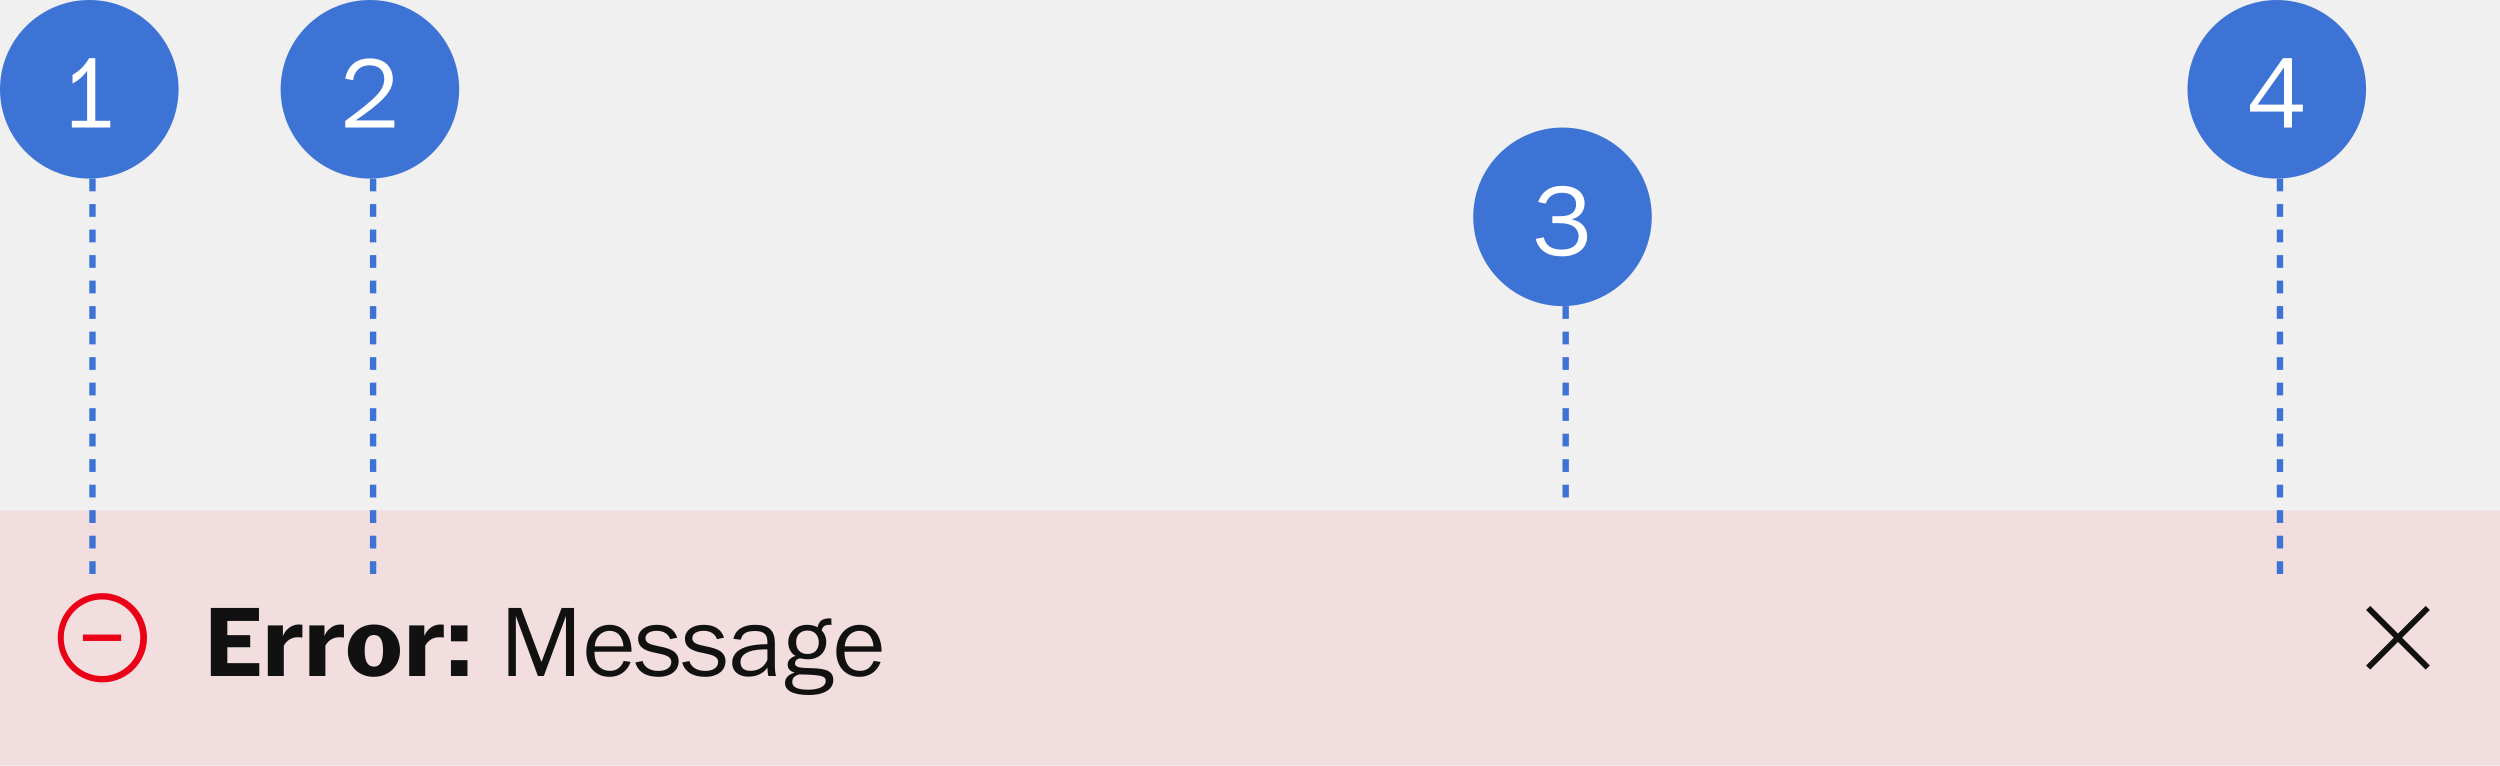
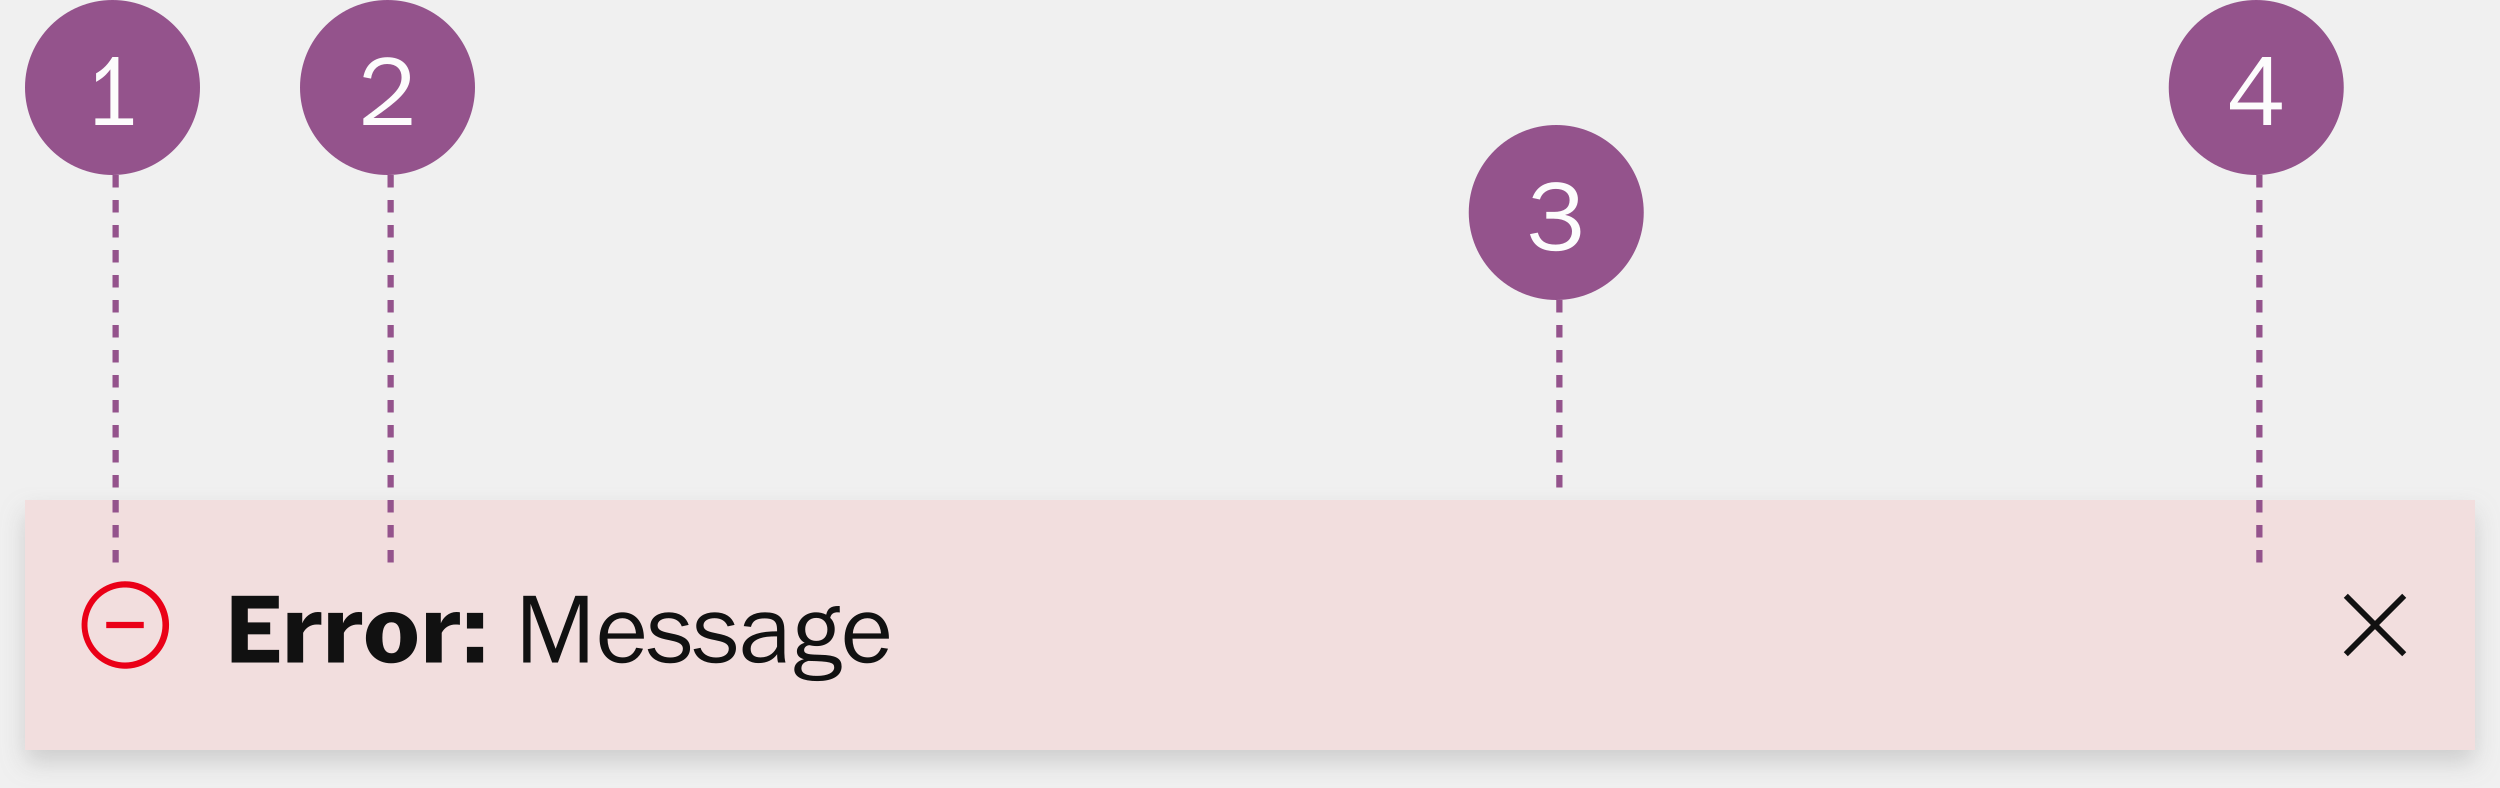
- <svg xmlns="http://www.w3.org/2000/svg" width="392" height="120" viewBox="0 0 392 120" fill="none">
-   <rect width="392" height="40" transform="translate(0 80)" fill="#F2DEDE" />
-   <rect width="360" height="28" transform="translate(0 86)" fill="#F2DEDE" />
-   <path d="M16 93C14.383 93.012 12.819 93.583 11.576 94.617C10.332 95.651 9.485 97.083 9.178 98.671C8.871 100.259 9.123 101.904 9.892 103.327C10.661 104.75 11.898 105.863 13.395 106.477C14.891 107.09 16.554 107.167 18.1 106.693C19.647 106.219 20.982 105.225 21.878 103.878C22.774 102.532 23.176 100.917 23.016 99.307C22.856 97.698 22.144 96.194 21 95.05C20.344 94.394 19.564 93.875 18.706 93.523C17.847 93.171 16.928 92.993 16 93ZM16 106C14.612 106.001 13.266 105.521 12.192 104.641C11.118 103.762 10.383 102.537 10.111 101.175C9.839 99.814 10.047 98.401 10.701 97.176C11.354 95.951 12.412 94.991 13.694 94.459C14.977 93.926 16.404 93.855 17.732 94.257C19.061 94.659 20.209 95.509 20.981 96.663C21.753 97.817 22.101 99.203 21.966 100.584C21.831 101.966 21.221 103.258 20.24 104.24C19.116 105.366 17.591 105.999 16 106Z" fill="#EA0017" />
-   <path d="M13 99.5V100.5H19V99.5H13Z" fill="#EA0017" />
-   <path d="M40.656 106V103.984H35.648V101.488H39.232V99.584H35.648V97.36H40.608V95.328H33.056V106H40.656ZM44.503 106V101.248C44.951 100.4 45.751 99.92 46.695 99.92C46.903 99.92 47.255 99.936 47.415 99.968V97.968C47.287 97.936 47.079 97.92 46.839 97.92C45.671 97.92 44.727 98.784 44.359 99.728V98.064H41.991V106H44.503ZM51.019 106V101.248C51.467 100.4 52.267 99.92 53.211 99.92C53.419 99.92 53.771 99.936 53.931 99.968V97.968C53.803 97.936 53.595 97.92 53.355 97.92C52.187 97.92 51.243 98.784 50.875 99.728V98.064H48.507V106H51.019ZM58.575 106.128C61.054 106.128 62.718 104.368 62.718 102.048C62.718 99.584 61.087 97.92 58.623 97.92C56.27 97.92 54.542 99.632 54.542 102.096C54.542 104.416 56.206 106.128 58.575 106.128ZM58.654 104.528C57.663 104.528 57.182 103.744 57.182 102.016C57.182 100.336 57.694 99.568 58.639 99.568C59.614 99.568 60.062 100.352 60.062 102.016C60.062 103.76 59.566 104.528 58.654 104.528ZM66.675 106V101.248C67.123 100.4 67.923 99.92 68.867 99.92C69.075 99.92 69.427 99.936 69.587 99.968V97.968C69.459 97.936 69.251 97.92 69.011 97.92C67.843 97.92 66.899 98.784 66.531 99.728V98.064H64.163V106H66.675ZM73.3 100.56V98.064H70.709V100.56H73.3ZM73.3 106V103.504H70.709V106H73.3ZM80.887 106V96.592L84.343 106H85.271L88.743 96.592V106H90.007V95.328H88.055L84.903 103.808L81.703 95.328H79.719V106H80.887ZM95.552 106.128C97.12 106.128 98.336 105.312 98.88 103.792L97.792 103.632C97.344 104.8 96.528 105.184 95.664 105.184C94.128 105.184 93.232 104.176 93.2 102.192H99.024C99.008 102.016 99.024 101.84 99.008 101.664C98.848 99.472 97.648 97.968 95.584 97.968C93.552 97.968 91.936 99.52 91.936 102.192C91.936 104.544 93.392 106.128 95.552 106.128ZM93.248 101.344C93.344 99.856 94.32 98.912 95.584 98.912C96.848 98.912 97.632 99.824 97.76 101.344H93.248ZM103.243 106.128C105.163 106.128 106.411 105.152 106.411 103.696C106.411 102.128 105.035 101.68 103.419 101.36C102.155 101.088 101.211 100.928 101.211 100.064C101.211 99.344 101.931 98.912 102.987 98.912C104.059 98.912 104.779 99.392 105.083 100.224L106.187 99.984C105.787 98.752 104.763 97.968 102.987 97.968C101.227 97.968 100.059 98.848 100.059 100.144C100.059 101.696 101.419 102.112 103.035 102.416C104.203 102.672 105.259 102.864 105.259 103.808C105.259 104.64 104.491 105.2 103.243 105.2C101.883 105.2 101.003 104.576 100.747 103.648L99.627 103.872C100.011 105.312 101.243 106.128 103.243 106.128ZM110.587 106.128C112.507 106.128 113.755 105.152 113.755 103.696C113.755 102.128 112.379 101.68 110.763 101.36C109.499 101.088 108.555 100.928 108.555 100.064C108.555 99.344 109.275 98.912 110.331 98.912C111.403 98.912 112.123 99.392 112.427 100.224L113.531 99.984C113.131 98.752 112.107 97.968 110.331 97.968C108.571 97.968 107.403 98.848 107.403 100.144C107.403 101.696 108.763 102.112 110.379 102.416C111.547 102.672 112.603 102.864 112.603 103.808C112.603 104.64 111.835 105.2 110.587 105.2C109.227 105.2 108.347 104.576 108.091 103.648L106.971 103.872C107.355 105.312 108.587 106.128 110.587 106.128ZM117.322 106.096C118.794 106.096 119.722 105.536 120.346 104.672C120.33 105.072 120.394 105.728 120.49 106H121.674C121.546 105.504 121.498 104.96 121.498 104.464V100.88C121.498 98.896 120.634 97.968 118.394 97.968C116.522 97.968 115.29 98.736 115.002 100.176L116.154 100.304C116.41 99.296 117.082 98.944 118.362 98.944C119.69 98.944 120.202 99.408 120.298 100.272C120.33 100.464 120.33 100.736 120.33 101.008C119.706 101.024 119.178 101.024 118.538 101.104C116.378 101.36 114.81 102.208 114.81 103.92C114.81 105.36 115.93 106.096 117.322 106.096ZM117.69 105.184C116.634 105.184 116.106 104.704 116.106 103.792C116.106 102.8 116.986 102.112 118.698 101.888C119.194 101.824 119.77 101.824 120.33 101.824V103.456C119.994 104.272 119.194 105.184 117.69 105.184ZM126.8 108.976C129.36 108.976 130.656 108.016 130.656 106.64C130.656 105.344 129.76 104.816 127.248 104.768C125.648 104.72 124.656 104.72 124.656 104.016C124.656 103.536 125.104 103.232 125.52 103.232C125.648 103.264 126.16 103.376 126.672 103.376C128.464 103.376 129.552 102.24 129.552 100.672C129.552 99.856 129.248 99.232 128.832 98.864C128.96 98.288 129.296 97.952 130.096 97.968C130.192 97.968 130.272 97.984 130.368 98L130.352 96.96C130.304 96.96 130.208 96.96 130.16 96.96C128.816 96.944 128.384 97.488 128.192 98.352C127.712 98.096 127.136 97.968 126.544 97.968C124.96 97.968 123.6 99.056 123.6 100.672C123.6 101.632 123.984 102.448 124.752 102.848C124.048 103.04 123.504 103.52 123.504 104.192C123.504 104.8 123.824 105.248 124.624 105.472C123.664 105.712 123.088 106.304 123.088 107.088C123.088 108.304 124.368 108.976 126.8 108.976ZM126.608 102.544C125.536 102.544 124.832 101.904 124.832 100.672C124.832 99.68 125.44 98.864 126.608 98.864C127.792 98.864 128.384 99.728 128.384 100.688C128.384 101.872 127.728 102.544 126.608 102.544ZM126.704 108.144C124.944 108.144 124.224 107.696 124.224 106.944C124.224 106.24 124.704 105.92 125.328 105.744C128.88 105.824 129.472 106 129.472 106.8C129.472 107.6 128.464 108.144 126.704 108.144ZM134.755 106.128C136.323 106.128 137.539 105.312 138.083 103.792L136.995 103.632C136.547 104.8 135.731 105.184 134.867 105.184C133.331 105.184 132.435 104.176 132.403 102.192H138.227C138.211 102.016 138.227 101.84 138.211 101.664C138.051 99.472 136.851 97.968 134.787 97.968C132.755 97.968 131.139 99.52 131.139 102.192C131.139 104.544 132.595 106.128 134.755 106.128ZM132.451 101.344C132.547 99.856 133.523 98.912 134.787 98.912C136.051 98.912 136.835 99.824 136.963 101.344H132.451Z" fill="#111111" />
-   <rect width="32" height="32" transform="translate(360 84)" fill="#F2DEDE" />
-   <path d="M381 95.65L380.35 95L376 99.34L371.65 95L371 95.65L375.34 100L371 104.35L371.65 105L376 100.66L380.35 105L381 104.35L376.66 100L381 95.65Z" fill="#111111" />
-   <rect width="28" height="28" rx="14" fill="#3D73D5" />
-   <path d="M17.293 20V18.944H14.941V9.12H13.981C13.293 10.256 12.541 11.088 11.373 11.728V13.104C12.893 12.24 13.277 11.552 13.661 11.104V18.944H11.261V20H17.293Z" fill="white" />
-   <line x1="14.5" y1="28" x2="14.5" y2="90" stroke="#3D73D5" stroke-dasharray="2 2" />
-   <rect x="44" width="28" height="28" rx="14" fill="#3D73D5" />
-   <path d="M61.832 20V18.88H55.752C59.72 16.176 61.592 14.432 61.592 12.416C61.592 10.448 60.248 9.152 57.992 9.152C55.8 9.152 54.488 10.4 54.136 12.336L55.368 12.576C55.56 11.056 56.552 10.24 57.944 10.24C59.528 10.24 60.248 11.168 60.248 12.336C60.248 14.144 59.112 15.28 54.136 18.96V20H61.832Z" fill="white" />
-   <line x1="58.5" y1="28" x2="58.5" y2="90" stroke="#3D73D5" stroke-dasharray="2 2" />
-   <rect x="343" width="28" height="28" rx="14" fill="#3D73D5" />
-   <path d="M359.376 20V17.504H361.088V16.4H359.376V9.12H357.968L352.8 16.48V17.504H358.128V20H359.376ZM358.128 10.576V16.4H353.984L358.128 10.576Z" fill="white" />
-   <line x1="357.5" y1="28" x2="357.5" y2="90" stroke="#3D73D5" stroke-dasharray="2 2" />
-   <rect x="231" y="20" width="28" height="28" rx="14" fill="#3D73D5" />
-   <path d="M244.944 40.192C247.472 40.192 248.864 38.832 248.864 37.056C248.864 35.648 247.92 34.688 246.416 34.384C247.728 34.064 248.464 33.136 248.464 31.888C248.464 30.288 247.232 29.136 244.88 29.136C243.12 29.136 241.744 30.016 241.184 31.68L242.384 31.92C242.688 30.88 243.584 30.224 244.912 30.224C246.288 30.224 247.136 30.88 247.136 32.016C247.136 33.248 246.288 33.904 244.64 33.904H243.408V34.992H244.64C246.512 34.992 247.52 35.824 247.52 37.04C247.52 38.208 246.688 39.136 244.912 39.136C243.248 39.136 242.416 38.544 242.048 37.216L240.8 37.456C241.296 39.344 242.72 40.192 244.944 40.192Z" fill="white" />
-   <line x1="245.5" y1="48" x2="245.5" y2="80" stroke="#3D73D5" stroke-dasharray="2 2" />
+ <svg xmlns="http://www.w3.org/2000/svg" width="400" height="126" viewBox="0 0 400 126" fill="none">
+   <g filter="url(#filter0_d_593_9075)">
+     <rect width="392" height="40" transform="translate(4 80)" fill="#F2DEDE" />
+     <rect width="360" height="28" transform="translate(4 86)" fill="#F2DEDE" />
+     <path d="M20 93C18.383 93.012 16.819 93.583 15.576 94.617C14.332 95.651 13.485 97.083 13.178 98.671C12.871 100.259 13.123 101.904 13.892 103.327C14.661 104.75 15.898 105.863 17.395 106.477C18.891 107.09 20.554 107.167 22.1 106.693C23.647 106.219 24.982 105.225 25.878 103.878C26.774 102.532 27.176 100.917 27.016 99.307C26.856 97.698 26.144 96.194 25 95.05C24.344 94.394 23.564 93.875 22.706 93.523C21.847 93.171 20.928 92.993 20 93ZM20 106C18.612 106.001 17.266 105.521 16.192 104.641C15.118 103.762 14.383 102.537 14.111 101.175C13.839 99.814 14.047 98.401 14.701 97.176C15.354 95.951 16.412 94.991 17.694 94.459C18.977 93.926 20.404 93.855 21.732 94.257C23.061 94.659 24.209 95.509 24.981 96.663C25.753 97.817 26.101 99.203 25.966 100.584C25.831 101.966 25.221 103.258 24.24 104.24C23.116 105.366 21.591 105.999 20 106Z" fill="#EA0017" />
+     <path d="M17 99.5V100.5H23V99.5H17Z" fill="#EA0017" />
+     <path d="M44.656 106V103.984H39.648V101.488H43.232V99.584H39.648V97.36H44.608V95.328H37.056V106H44.656ZM48.503 106V101.248C48.951 100.4 49.751 99.92 50.695 99.92C50.903 99.92 51.255 99.936 51.415 99.968V97.968C51.287 97.936 51.079 97.92 50.839 97.92C49.671 97.92 48.727 98.784 48.359 99.728V98.064H45.991V106H48.503ZM55.019 106V101.248C55.467 100.4 56.267 99.92 57.211 99.92C57.419 99.92 57.771 99.936 57.931 99.968V97.968C57.803 97.936 57.595 97.92 57.355 97.92C56.187 97.92 55.243 98.784 54.875 99.728V98.064H52.507V106H55.019ZM62.575 106.128C65.055 106.128 66.719 104.368 66.719 102.048C66.719 99.584 65.087 97.92 62.623 97.92C60.27 97.92 58.542 99.632 58.542 102.096C58.542 104.416 60.206 106.128 62.575 106.128ZM62.654 104.528C61.663 104.528 61.182 103.744 61.182 102.016C61.182 100.336 61.694 99.568 62.639 99.568C63.614 99.568 64.062 100.352 64.062 102.016C64.062 103.76 63.566 104.528 62.654 104.528ZM70.675 106V101.248C71.123 100.4 71.923 99.92 72.867 99.92C73.075 99.92 73.427 99.936 73.587 99.968V97.968C73.459 97.936 73.251 97.92 73.011 97.92C71.843 97.92 70.899 98.784 70.531 99.728V98.064H68.163V106H70.675ZM77.3 100.56V98.064H74.709V100.56H77.3ZM77.3 106V103.504H74.709V106H77.3ZM84.887 106V96.592L88.343 106H89.271L92.743 96.592V106H94.007V95.328H92.055L88.903 103.808L85.703 95.328H83.719V106H84.887ZM99.552 106.128C101.12 106.128 102.336 105.312 102.88 103.792L101.792 103.632C101.344 104.8 100.528 105.184 99.664 105.184C98.128 105.184 97.232 104.176 97.2 102.192H103.024C103.008 102.016 103.024 101.84 103.008 101.664C102.848 99.472 101.648 97.968 99.584 97.968C97.552 97.968 95.936 99.52 95.936 102.192C95.936 104.544 97.392 106.128 99.552 106.128ZM97.248 101.344C97.344 99.856 98.32 98.912 99.584 98.912C100.848 98.912 101.632 99.824 101.76 101.344H97.248ZM107.243 106.128C109.163 106.128 110.411 105.152 110.411 103.696C110.411 102.128 109.035 101.68 107.419 101.36C106.155 101.088 105.211 100.928 105.211 100.064C105.211 99.344 105.931 98.912 106.987 98.912C108.059 98.912 108.779 99.392 109.083 100.224L110.187 99.984C109.787 98.752 108.763 97.968 106.987 97.968C105.227 97.968 104.059 98.848 104.059 100.144C104.059 101.696 105.419 102.112 107.035 102.416C108.203 102.672 109.259 102.864 109.259 103.808C109.259 104.64 108.491 105.2 107.243 105.2C105.883 105.2 105.003 104.576 104.747 103.648L103.627 103.872C104.011 105.312 105.243 106.128 107.243 106.128ZM114.587 106.128C116.507 106.128 117.755 105.152 117.755 103.696C117.755 102.128 116.379 101.68 114.763 101.36C113.499 101.088 112.555 100.928 112.555 100.064C112.555 99.344 113.275 98.912 114.331 98.912C115.403 98.912 116.123 99.392 116.427 100.224L117.531 99.984C117.131 98.752 116.107 97.968 114.331 97.968C112.571 97.968 111.403 98.848 111.403 100.144C111.403 101.696 112.763 102.112 114.379 102.416C115.547 102.672 116.603 102.864 116.603 103.808C116.603 104.64 115.835 105.2 114.587 105.2C113.227 105.2 112.347 104.576 112.091 103.648L110.971 103.872C111.355 105.312 112.587 106.128 114.587 106.128ZM121.322 106.096C122.794 106.096 123.722 105.536 124.346 104.672C124.33 105.072 124.394 105.728 124.49 106H125.674C125.546 105.504 125.498 104.96 125.498 104.464V100.88C125.498 98.896 124.634 97.968 122.394 97.968C120.522 97.968 119.29 98.736 119.002 100.176L120.154 100.304C120.41 99.296 121.082 98.944 122.362 98.944C123.69 98.944 124.202 99.408 124.298 100.272C124.33 100.464 124.33 100.736 124.33 101.008C123.706 101.024 123.178 101.024 122.538 101.104C120.378 101.36 118.81 102.208 118.81 103.92C118.81 105.36 119.93 106.096 121.322 106.096ZM121.69 105.184C120.634 105.184 120.106 104.704 120.106 103.792C120.106 102.8 120.986 102.112 122.698 101.888C123.194 101.824 123.77 101.824 124.33 101.824V103.456C123.994 104.272 123.194 105.184 121.69 105.184ZM130.8 108.976C133.36 108.976 134.656 108.016 134.656 106.64C134.656 105.344 133.76 104.816 131.248 104.768C129.648 104.72 128.656 104.72 128.656 104.016C128.656 103.536 129.104 103.232 129.52 103.232C129.648 103.264 130.16 103.376 130.672 103.376C132.464 103.376 133.552 102.24 133.552 100.672C133.552 99.856 133.248 99.232 132.832 98.864C132.96 98.288 133.296 97.952 134.096 97.968C134.192 97.968 134.272 97.984 134.368 98L134.352 96.96C134.304 96.96 134.208 96.96 134.16 96.96C132.816 96.944 132.384 97.488 132.192 98.352C131.712 98.096 131.136 97.968 130.544 97.968C128.96 97.968 127.6 99.056 127.6 100.672C127.6 101.632 127.984 102.448 128.752 102.848C128.048 103.04 127.504 103.52 127.504 104.192C127.504 104.8 127.824 105.248 128.624 105.472C127.664 105.712 127.088 106.304 127.088 107.088C127.088 108.304 128.368 108.976 130.8 108.976ZM130.608 102.544C129.536 102.544 128.832 101.904 128.832 100.672C128.832 99.68 129.44 98.864 130.608 98.864C131.792 98.864 132.384 99.728 132.384 100.688C132.384 101.872 131.728 102.544 130.608 102.544ZM130.704 108.144C128.944 108.144 128.224 107.696 128.224 106.944C128.224 106.24 128.704 105.92 129.328 105.744C132.88 105.824 133.472 106 133.472 106.8C133.472 107.6 132.464 108.144 130.704 108.144ZM138.755 106.128C140.323 106.128 141.539 105.312 142.083 103.792L140.995 103.632C140.547 104.8 139.731 105.184 138.867 105.184C137.331 105.184 136.435 104.176 136.403 102.192H142.227C142.211 102.016 142.227 101.84 142.211 101.664C142.051 99.472 140.851 97.968 138.787 97.968C136.755 97.968 135.139 99.52 135.139 102.192C135.139 104.544 136.595 106.128 138.755 106.128ZM136.451 101.344C136.547 99.856 137.523 98.912 138.787 98.912C140.051 98.912 140.835 99.824 140.963 101.344H136.451Z" fill="#111111" />
+     <rect width="32" height="32" transform="translate(364 84)" fill="#F2DEDE" />
+     <path d="M385 95.65L384.35 95L380 99.34L375.65 95L375 95.65L379.34 100L375 104.35L375.65 105L380 100.66L384.35 105L385 104.35L380.66 100L385 95.65Z" fill="#111111" />
+   </g>
+   <rect x="4" width="28" height="28" rx="14" fill="#94538C" />
+   <path d="M21.293 20V18.944H18.941V9.12H17.981C17.293 10.256 16.541 11.088 15.373 11.728V13.104C16.893 12.24 17.277 11.552 17.661 11.104V18.944H15.261V20H21.293Z" fill="#FCFCFC" />
+   <line x1="18.5" y1="28" x2="18.5" y2="90" stroke="#94538C" stroke-dasharray="2 2" />
+   <rect x="48" width="28" height="28" rx="14" fill="#94538C" />
+   <path d="M65.832 20V18.88H59.752C63.72 16.176 65.592 14.432 65.592 12.416C65.592 10.448 64.248 9.152 61.992 9.152C59.8 9.152 58.488 10.4 58.136 12.336L59.368 12.576C59.56 11.056 60.552 10.24 61.944 10.24C63.528 10.24 64.248 11.168 64.248 12.336C64.248 14.144 63.112 15.28 58.136 18.96V20H65.832Z" fill="#FCFCFC" />
+   <line x1="62.5" y1="28" x2="62.5" y2="90" stroke="#94538C" stroke-dasharray="2 2" />
+   <rect x="347" width="28" height="28" rx="14" fill="#94538C" />
+   <path d="M363.376 20V17.504H365.088V16.4H363.376V9.12H361.968L356.8 16.48V17.504H362.128V20H363.376ZM362.128 10.576V16.4H357.984L362.128 10.576Z" fill="#FCFCFC" />
+   <line x1="361.5" y1="28" x2="361.5" y2="90" stroke="#94538C" stroke-dasharray="2 2" />
+   <rect x="235" y="20" width="28" height="28" rx="14" fill="#94538C" />
+   <path d="M248.944 40.192C251.472 40.192 252.864 38.832 252.864 37.056C252.864 35.648 251.92 34.688 250.416 34.384C251.728 34.064 252.464 33.136 252.464 31.888C252.464 30.288 251.232 29.136 248.88 29.136C247.12 29.136 245.744 30.016 245.184 31.68L246.384 31.92C246.688 30.88 247.584 30.224 248.912 30.224C250.288 30.224 251.136 30.88 251.136 32.016C251.136 33.248 250.288 33.904 248.64 33.904H247.408V34.992H248.64C250.512 34.992 251.52 35.824 251.52 37.04C251.52 38.208 250.688 39.136 248.912 39.136C247.248 39.136 246.416 38.544 246.048 37.216L244.8 37.456C245.296 39.344 246.72 40.192 248.944 40.192Z" fill="#FCFCFC" />
+   <line x1="249.5" y1="48" x2="249.5" y2="80" stroke="#94538C" stroke-dasharray="2 2" />
+   <defs>
+     <filter id="filter0_d_593_9075" x="0" y="78" width="400" height="48" filterUnits="userSpaceOnUse" color-interpolation-filters="sRGB">
+       <feFlood flood-opacity="0" result="BackgroundImageFix" />
+       <feColorMatrix in="SourceAlpha" type="matrix" values="0 0 0 0 0 0 0 0 0 0 0 0 0 0 0 0 0 0 127 0" result="hardAlpha" />
+       <feOffset dy="2" />
+       <feGaussianBlur stdDeviation="2" />
+       <feComposite in2="hardAlpha" operator="out" />
+       <feColorMatrix type="matrix" values="0 0 0 0 0.4 0 0 0 0 0.4 0 0 0 0 0.4 0 0 0 0.25 0" />
+       <feBlend mode="normal" in2="BackgroundImageFix" result="effect1_dropShadow_593_9075" />
+       <feBlend mode="normal" in="SourceGraphic" in2="effect1_dropShadow_593_9075" result="shape" />
+     </filter>
+   </defs>
</svg>
